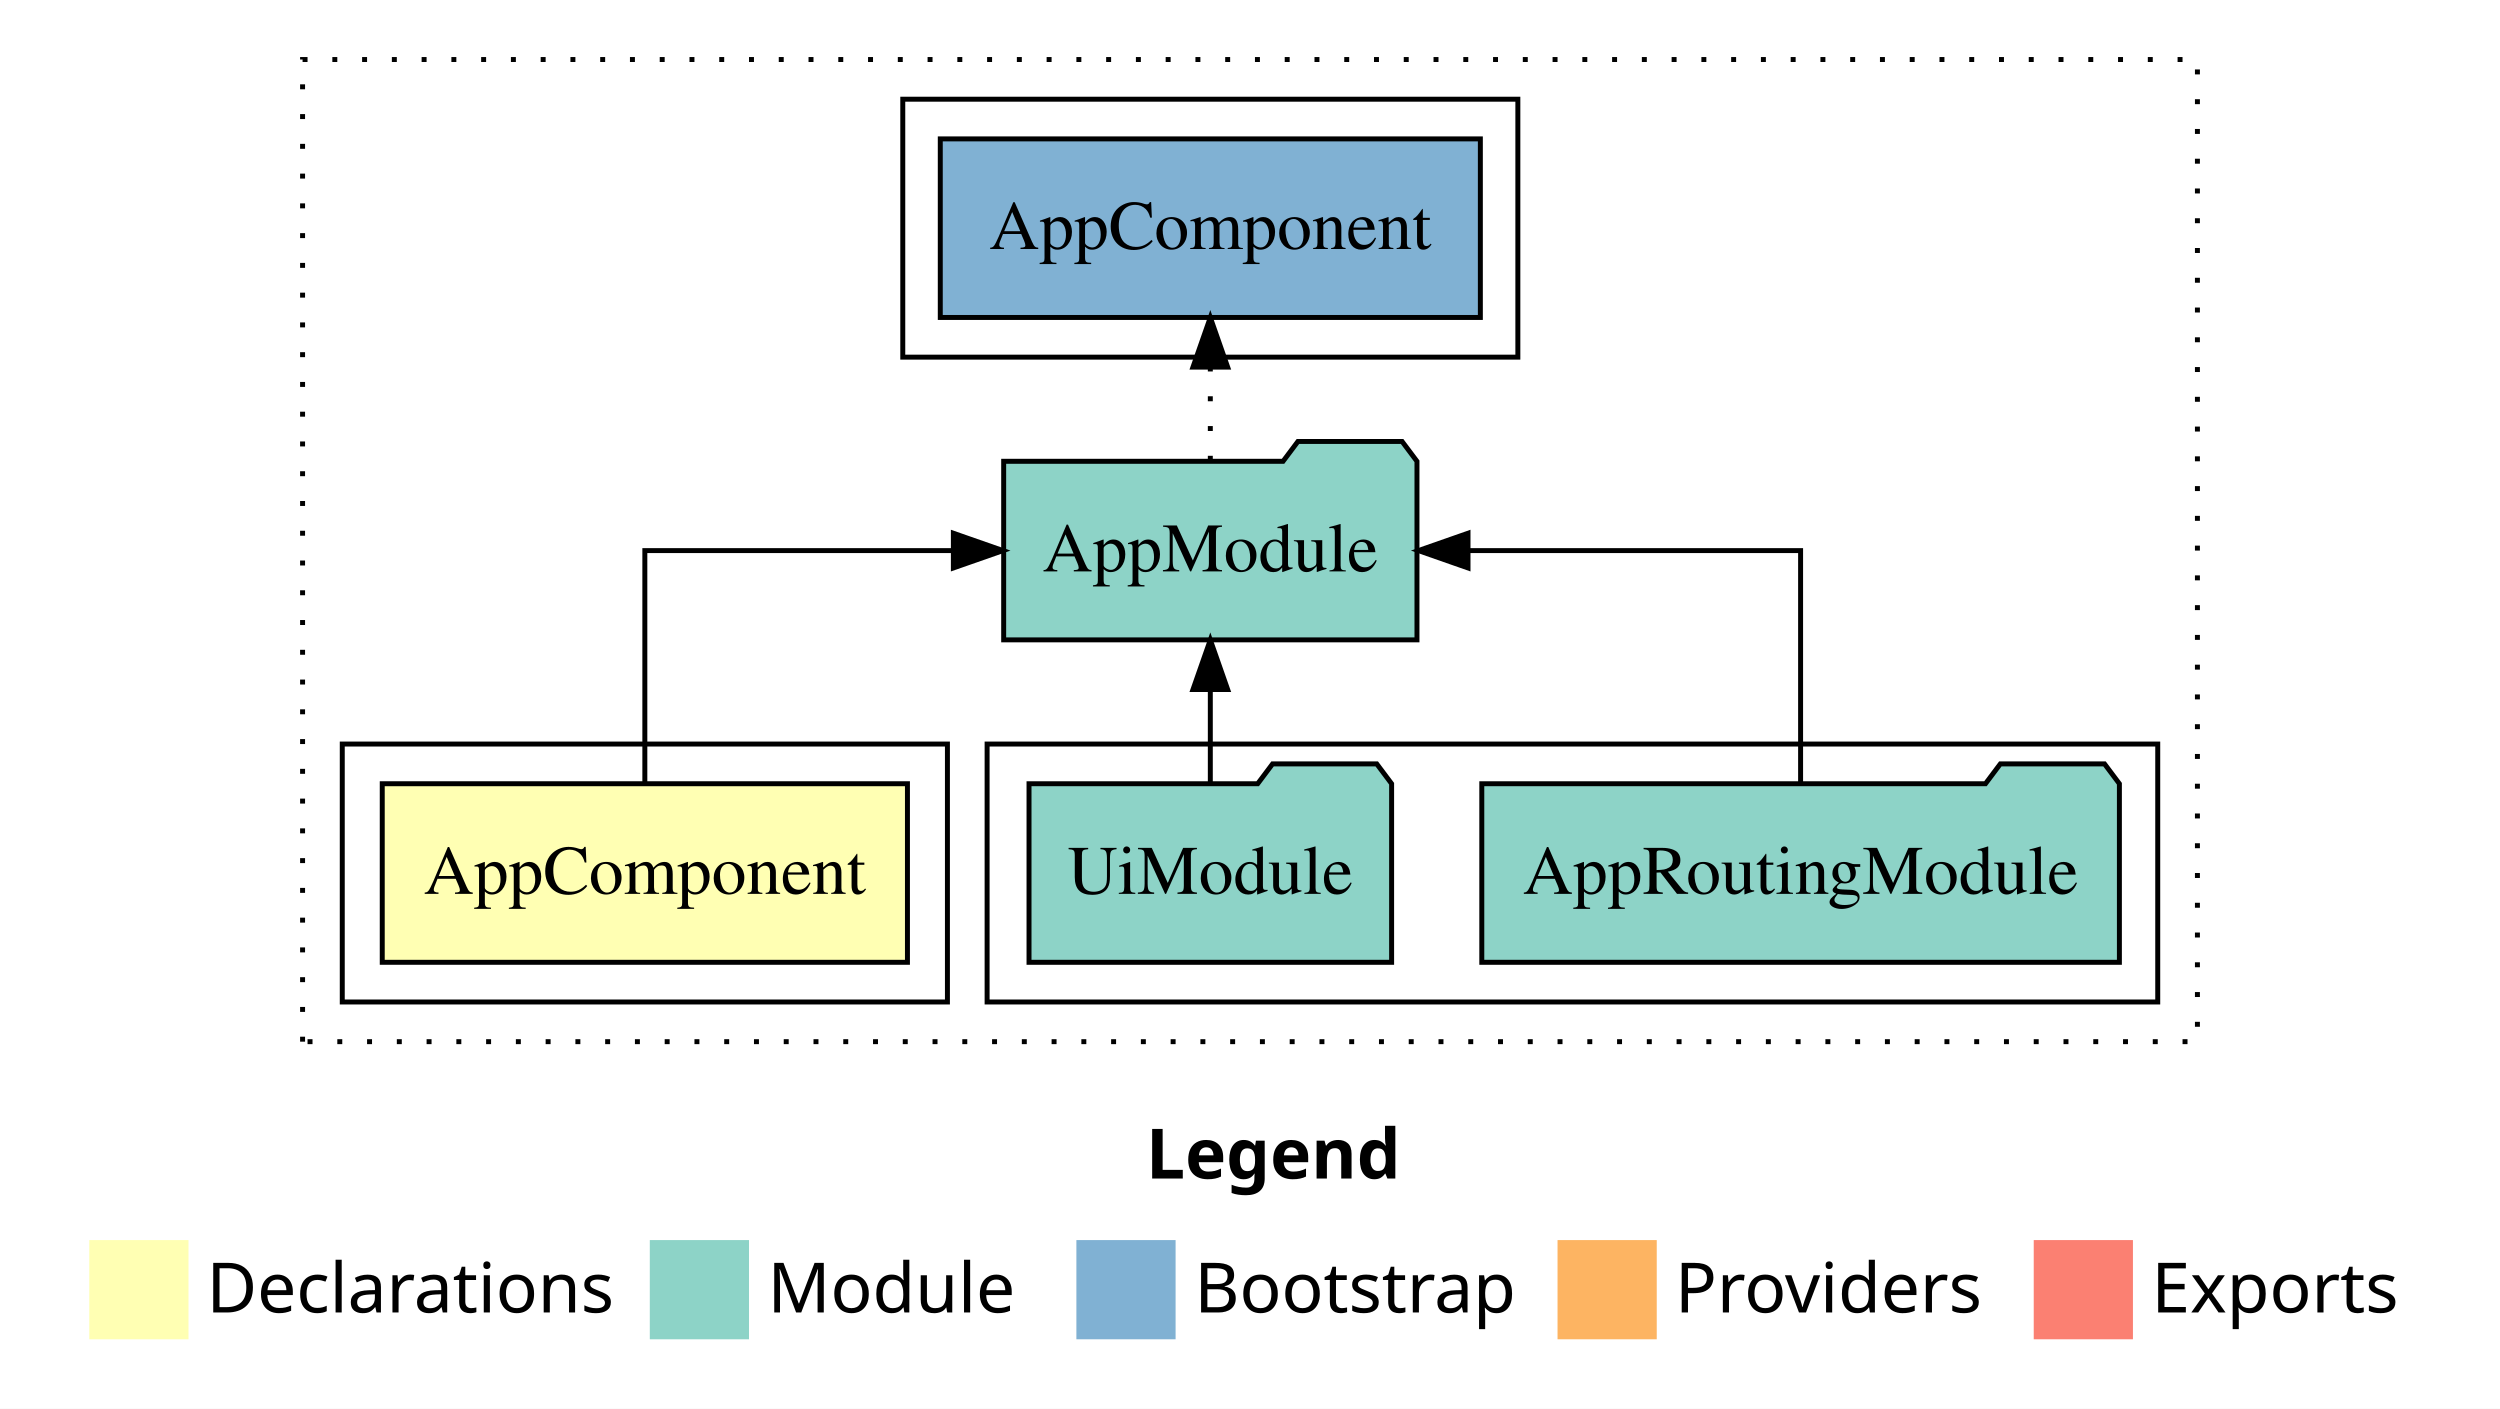
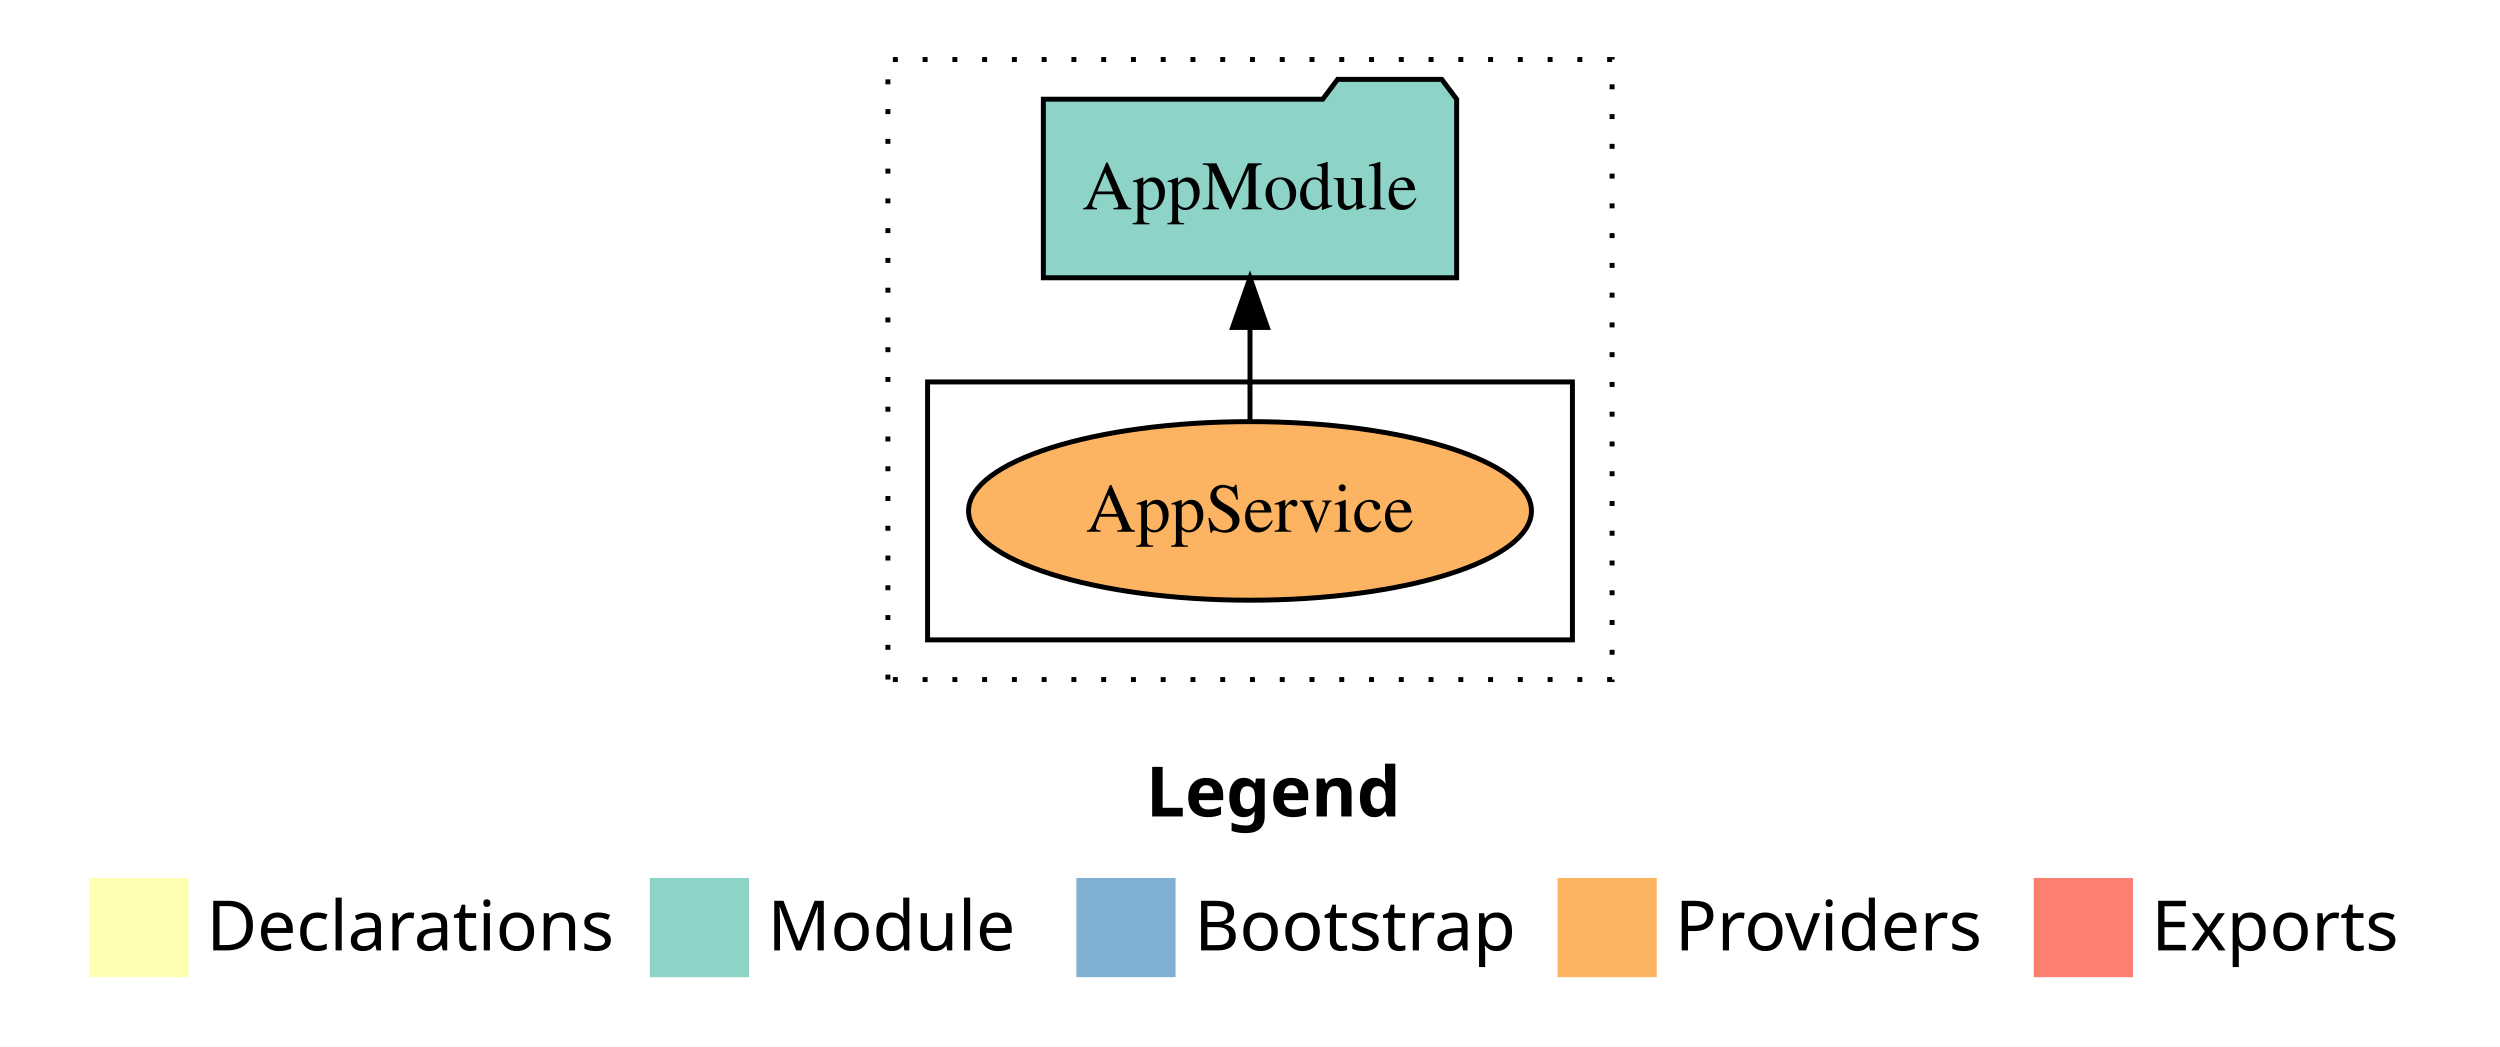
- <svg xmlns="http://www.w3.org/2000/svg" width="504pt" height="284pt" viewBox="0.00 0.00 504.00 284.00">
-   <g id="graph0" class="graph" transform="scale(1 1) rotate(0) translate(4 280)">
-     <polygon fill="white" stroke="transparent" points="-4,4 -4,-280 500,-280 500,4 -4,4" />
+ <svg xmlns="http://www.w3.org/2000/svg" width="504pt" height="211pt" viewBox="0.00 0.00 504.00 211.00">
+   <g id="graph0" class="graph" transform="scale(1 1) rotate(0) translate(4 207)">
+     <polygon fill="white" stroke="transparent" points="-4,4 -4,-207 500,-207 500,4 -4,4" />
    <text text-anchor="start" x="227.01" y="-42.4" font-family="sans-serif" font-weight="bold" font-size="14.00">Legend</text>
    <polygon fill="#ffffb3" stroke="transparent" points="14,-10 14,-30 34,-30 34,-10 14,-10" />
    <text text-anchor="start" x="37.63" y="-15.4" font-family="sans-serif" font-size="14.00">  Declarations</text>
    <polygon fill="#8dd3c7" stroke="transparent" points="127,-10 127,-30 147,-30 147,-10 127,-10" />
    <text text-anchor="start" x="150.73" y="-15.4" font-family="sans-serif" font-size="14.00">  Module</text>
    <polygon fill="#80b1d3" stroke="transparent" points="213,-10 213,-30 233,-30 233,-10 213,-10" />
    <text text-anchor="start" x="236.78" y="-15.4" font-family="sans-serif" font-size="14.00">  Bootstrap</text>
    <polygon fill="#fdb462" stroke="transparent" points="310,-10 310,-30 330,-30 330,-10 310,-10" />
    <text text-anchor="start" x="333.67" y="-15.4" font-family="sans-serif" font-size="14.00">  Providers</text>
    <polygon fill="#fb8072" stroke="transparent" points="406,-10 406,-30 426,-30 426,-10 406,-10" />
    <text text-anchor="start" x="429.73" y="-15.4" font-family="sans-serif" font-size="14.00">  Exports</text>
    <g id="clust1" class="cluster">
-       <polygon fill="none" stroke="black" stroke-dasharray="1,5" points="57,-70 57,-268 439,-268 439,-70 57,-70" />
-     </g>
-     <g id="clust4" class="cluster">
-       <polygon fill="none" stroke="black" points="195,-78 195,-130 431,-130 431,-78 195,-78" />
+       <polygon fill="none" stroke="black" stroke-dasharray="1,5" points="175,-70 175,-195 321,-195 321,-70 175,-70" />
    </g>
    <g id="clust6" class="cluster">
-       <polygon fill="none" stroke="black" points="178,-208 178,-260 302,-260 302,-208 178,-208" />
-     </g>
-     <g id="clust2" class="cluster">
-       <polygon fill="none" stroke="black" points="65,-78 65,-130 187,-130 187,-78 65,-78" />
+       <polygon fill="none" stroke="black" points="183,-78 183,-130 313,-130 313,-78 183,-78" />
    </g>
    <g id="node1" class="node">
-       <polygon fill="#ffffb3" stroke="black" points="178.94,-122 73.06,-122 73.06,-86 178.94,-86 178.94,-122" />
-       <text text-anchor="middle" x="126" y="-99.8" font-family="Times,serif" font-size="14.00">AppComponent</text>
+       <ellipse fill="#fdb462" stroke="black" cx="248" cy="-104" rx="56.74" ry="18" />
+       <text text-anchor="middle" x="248" y="-99.8" font-family="Times,serif" font-size="14.00">AppService</text>
    </g>
    <g id="node2" class="node">
-       <polygon fill="#8dd3c7" stroke="black" points="281.66,-187 278.66,-191 257.66,-191 254.66,-187 198.34,-187 198.34,-151 281.66,-151 281.66,-187" />
-       <text text-anchor="middle" x="240" y="-164.8" font-family="Times,serif" font-size="14.00">AppModule</text>
+       <polygon fill="#8dd3c7" stroke="black" points="289.66,-187 286.66,-191 265.66,-191 262.66,-187 206.34,-187 206.34,-151 289.66,-151 289.66,-187" />
+       <text text-anchor="middle" x="248" y="-164.8" font-family="Times,serif" font-size="14.00">AppModule</text>
    </g>
    <g id="edge1" class="edge">
-       <path fill="none" stroke="black" d="M126,-122.11C126,-141.34 126,-169 126,-169 126,-169 188.2,-169 188.2,-169" />
-       <polygon fill="black" stroke="black" points="188.2,-172.5 198.2,-169 188.2,-165.5 188.2,-172.5" />
-     </g>
-     <g id="node5" class="node">
-       <polygon fill="#80b1d3" stroke="black" points="294.44,-252 185.56,-252 185.56,-216 294.44,-216 294.44,-252" />
-       <text text-anchor="middle" x="240" y="-229.8" font-family="Times,serif" font-size="14.00">AppComponent </text>
-     </g>
-     <g id="edge4" class="edge">
-       <path fill="none" stroke="black" stroke-dasharray="1,5" d="M240,-187.11C240,-187.11 240,-205.99 240,-205.99" />
-       <polygon fill="black" stroke="black" points="236.5,-205.99 240,-215.99 243.5,-205.99 236.5,-205.99" />
-     </g>
-     <g id="node3" class="node">
-       <polygon fill="#8dd3c7" stroke="black" points="423.27,-122 420.27,-126 399.27,-126 396.27,-122 294.73,-122 294.73,-86 423.27,-86 423.27,-122" />
-       <text text-anchor="middle" x="359" y="-99.8" font-family="Times,serif" font-size="14.00">AppRoutingModule</text>
-     </g>
-     <g id="edge2" class="edge">
-       <path fill="none" stroke="black" d="M359,-122.11C359,-141.34 359,-169 359,-169 359,-169 291.95,-169 291.95,-169" />
-       <polygon fill="black" stroke="black" points="291.95,-165.5 281.95,-169 291.95,-172.5 291.95,-165.5" />
-     </g>
-     <g id="node4" class="node">
-       <polygon fill="#8dd3c7" stroke="black" points="276.55,-122 273.55,-126 252.55,-126 249.55,-122 203.45,-122 203.45,-86 276.55,-86 276.55,-122" />
-       <text text-anchor="middle" x="240" y="-99.8" font-family="Times,serif" font-size="14.00">UiModule</text>
-     </g>
-     <g id="edge3" class="edge">
-       <path fill="none" stroke="black" d="M240,-122.11C240,-122.11 240,-140.99 240,-140.99" />
-       <polygon fill="black" stroke="black" points="236.5,-140.99 240,-150.99 243.5,-140.99 236.5,-140.99" />
+       <path fill="none" stroke="black" d="M248,-122.11C248,-122.11 248,-140.99 248,-140.99" />
+       <polygon fill="black" stroke="black" points="244.5,-140.99 248,-150.99 251.5,-140.99 244.5,-140.99" />
    </g>
  </g>
</svg>
